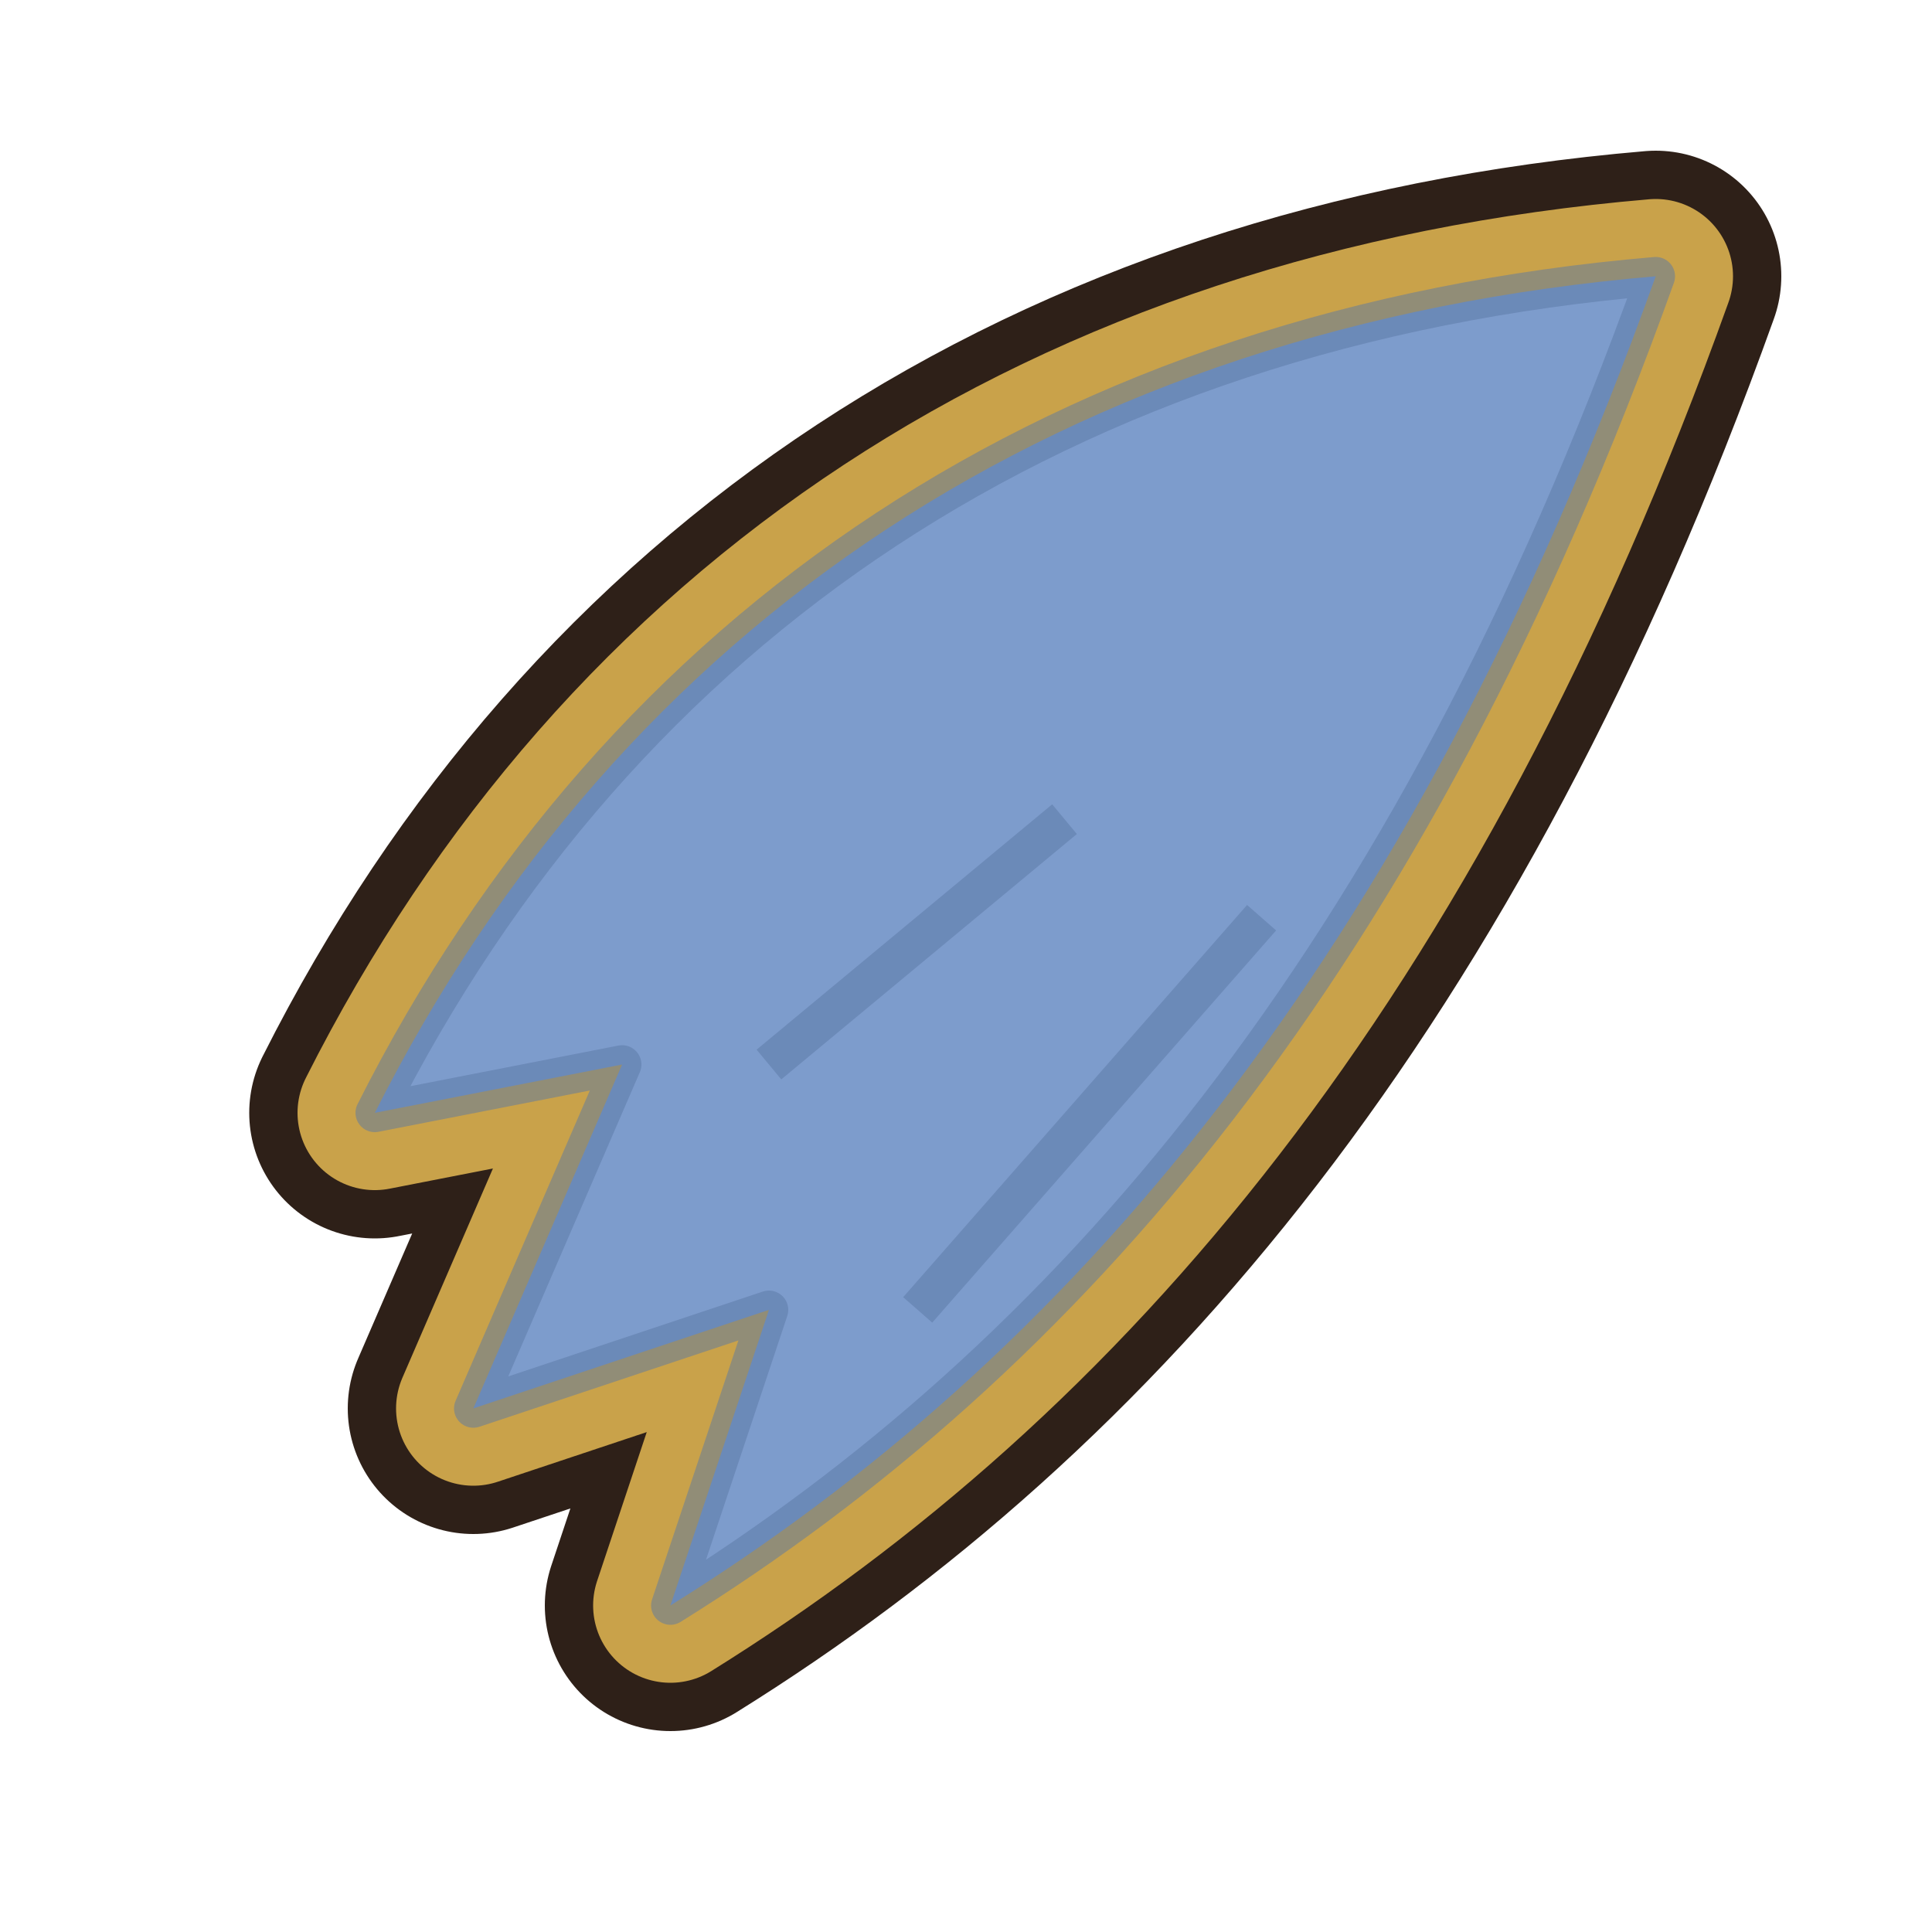
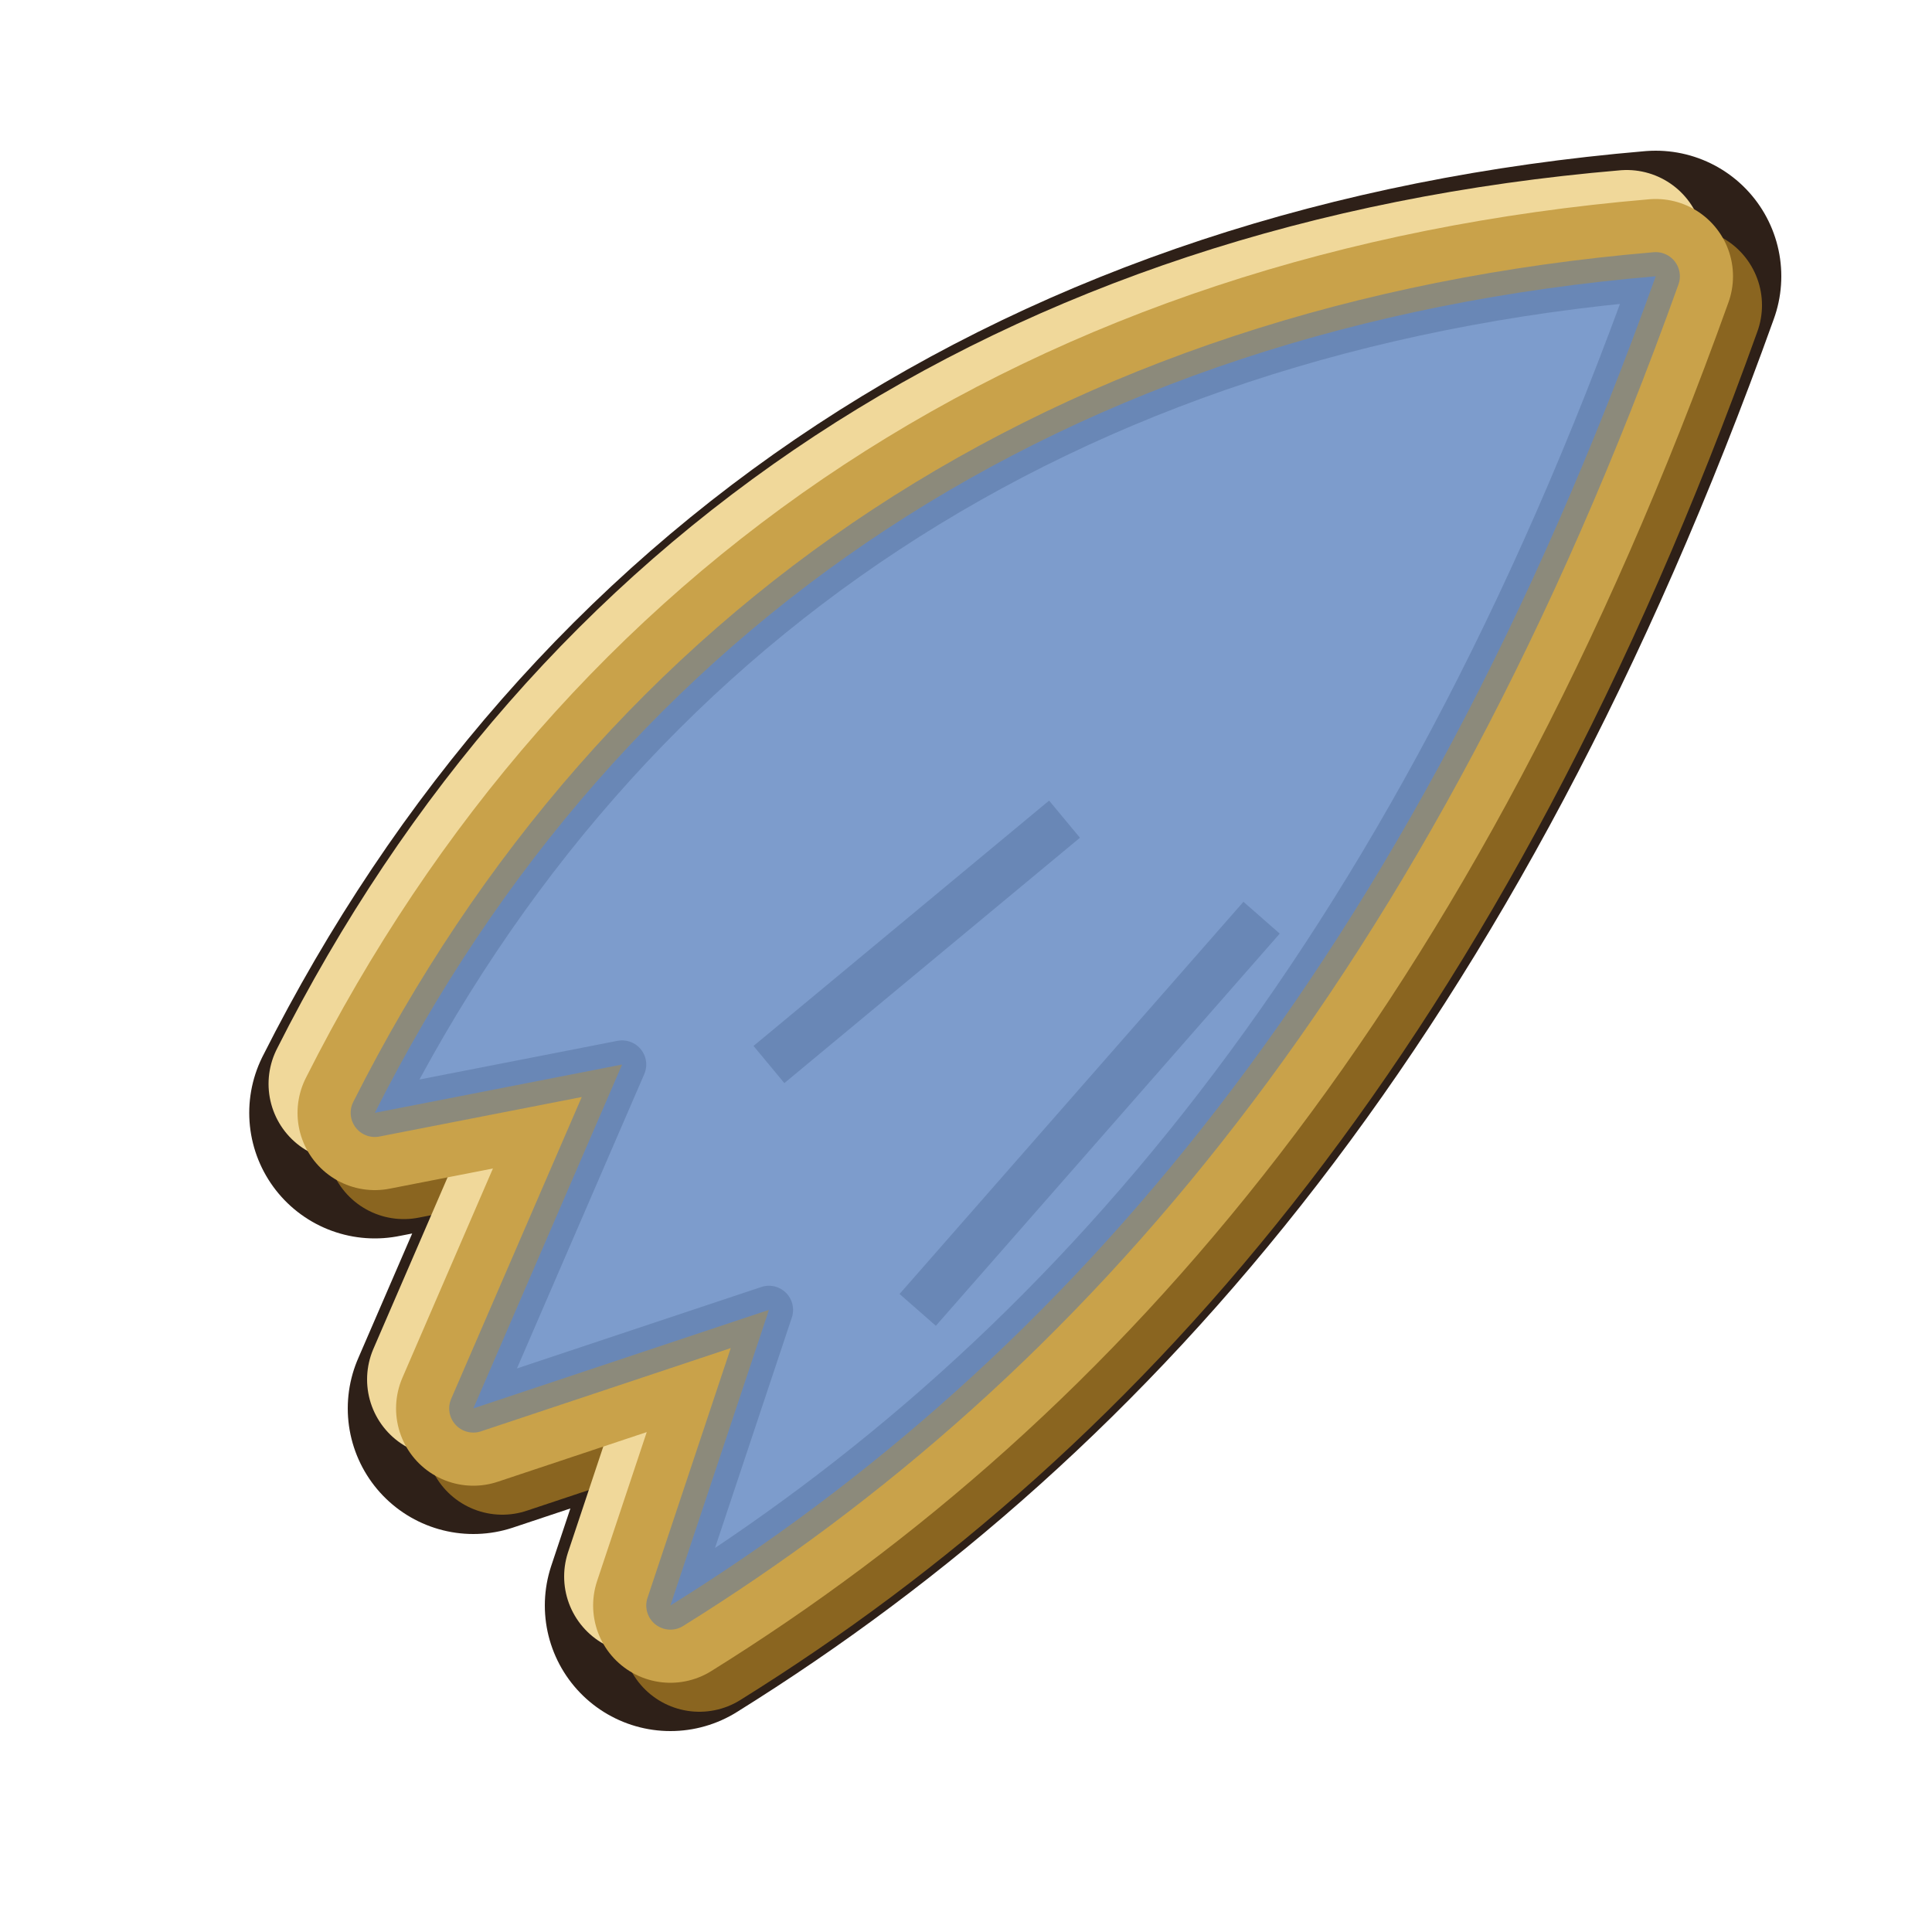
<svg xmlns="http://www.w3.org/2000/svg" viewBox="-50 -50 100 100" width="96" height="96" role="img" aria-label="Champion de la Tour Titanite">
  <path d="M35.7-35.7C5.1-33.1-17.8-17.8-30.6 7.6L-17.8 5.1-25.5 22.9-10.2 17.8-15.3 33.1C5.1 20.4 22.9 0.0 35.7-35.7ZM-10.2 5.1 5.1-7.6M-2.5 17.8 15.3-2.5" fill="none" stroke="#2e2018" stroke-width="13" stroke-linejoin="round" />
-   <path d="M35.7-35.7C5.1-33.1-17.8-17.8-30.6 7.6L-17.8 5.1-25.5 22.9-10.2 17.8-15.3 33.1C5.1 20.4 22.9 0.0 35.7-35.7ZM-10.2 5.1 5.1-7.6M-2.5 17.8 15.3-2.5" fill="none" stroke="#c9a24a" stroke-width="8" stroke-linejoin="round" />
+   <g stroke-width="8" stroke-linejoin="round" fill="none">
+     <path d="M35.7-35.7C5.1-33.1-17.8-17.8-30.6 7.6L-17.8 5.1-25.5 22.9-10.2 17.8-15.3 33.1C5.1 20.4 22.9 0.0 35.7-35.7ZM-10.2 5.1 5.1-7.6M-2.5 17.8 15.3-2.5" stroke="#8a6520" transform="translate(1.5 1.5)" />
+     <path d="M35.7-35.7C5.1-33.1-17.8-17.8-30.6 7.6L-17.8 5.1-25.5 22.9-10.2 17.8-15.3 33.1C5.1 20.4 22.9 0.0 35.7-35.7ZM-10.2 5.1 5.1-7.6M-2.5 17.8 15.3-2.5" stroke="#f0d89a" transform="translate(-1.5 -1.5)" />
+     <path d="M35.7-35.7C5.1-33.1-17.8-17.8-30.6 7.6L-17.8 5.1-25.5 22.9-10.2 17.8-15.3 33.1C5.1 20.4 22.9 0.0 35.7-35.7ZM-10.2 5.1 5.1-7.6M-2.5 17.8 15.3-2.5" stroke="#c9a24a" />
+   </g>
  <path d="M35.7-35.7C5.1-33.1-17.8-17.8-30.6 7.6L-17.8 5.1-25.5 22.9-10.2 17.8-15.3 33.1C5.1 20.4 22.9 0.0 35.7-35.7ZM-10.2 5.1 5.1-7.6M-2.5 17.8 15.3-2.5" fill="#7d9ccc" fill-rule="evenodd" />
  <clipPath id="r-arene-tour-titanite">
    <path d="M35.7-35.7C5.1-33.1-17.8-17.8-30.6 7.6L-17.8 5.1-25.5 22.9-10.2 17.8-15.3 33.1C5.1 20.4 22.9 0.0 35.7-35.7ZM-10.2 5.1 5.1-7.6M-2.5 17.8 15.3-2.5" />
  </clipPath>
  <path d="M-50-50H10L-50 20Z" fill="#fffbf7" opacity=".22" clip-path="url(#r-arene-tour-titanite)" />
-   <path d="M35.7-35.7C5.1-33.1-17.8-17.8-30.6 7.6L-17.8 5.1-25.5 22.9-10.2 17.8-15.3 33.1C5.1 20.4 22.9 0.0 35.7-35.7ZM-10.2 5.1 5.1-7.6M-2.5 17.8 15.3-2.5" fill="none" stroke="#5a77a4" stroke-width="2" stroke-linejoin="round" fill-rule="evenodd" opacity=".5" />
+   <path d="M35.7-35.7C5.1-33.1-17.8-17.8-30.6 7.6L-17.8 5.1-25.5 22.9-10.2 17.8-15.3 33.1C5.1 20.4 22.9 0.0 35.7-35.7ZM-10.2 5.1 5.1-7.6M-2.5 17.8 15.3-2.5" fill="none" stroke="#5a77a4" stroke-width="2.5" stroke-linejoin="round" fill-rule="evenodd" opacity=".55" />
</svg>
